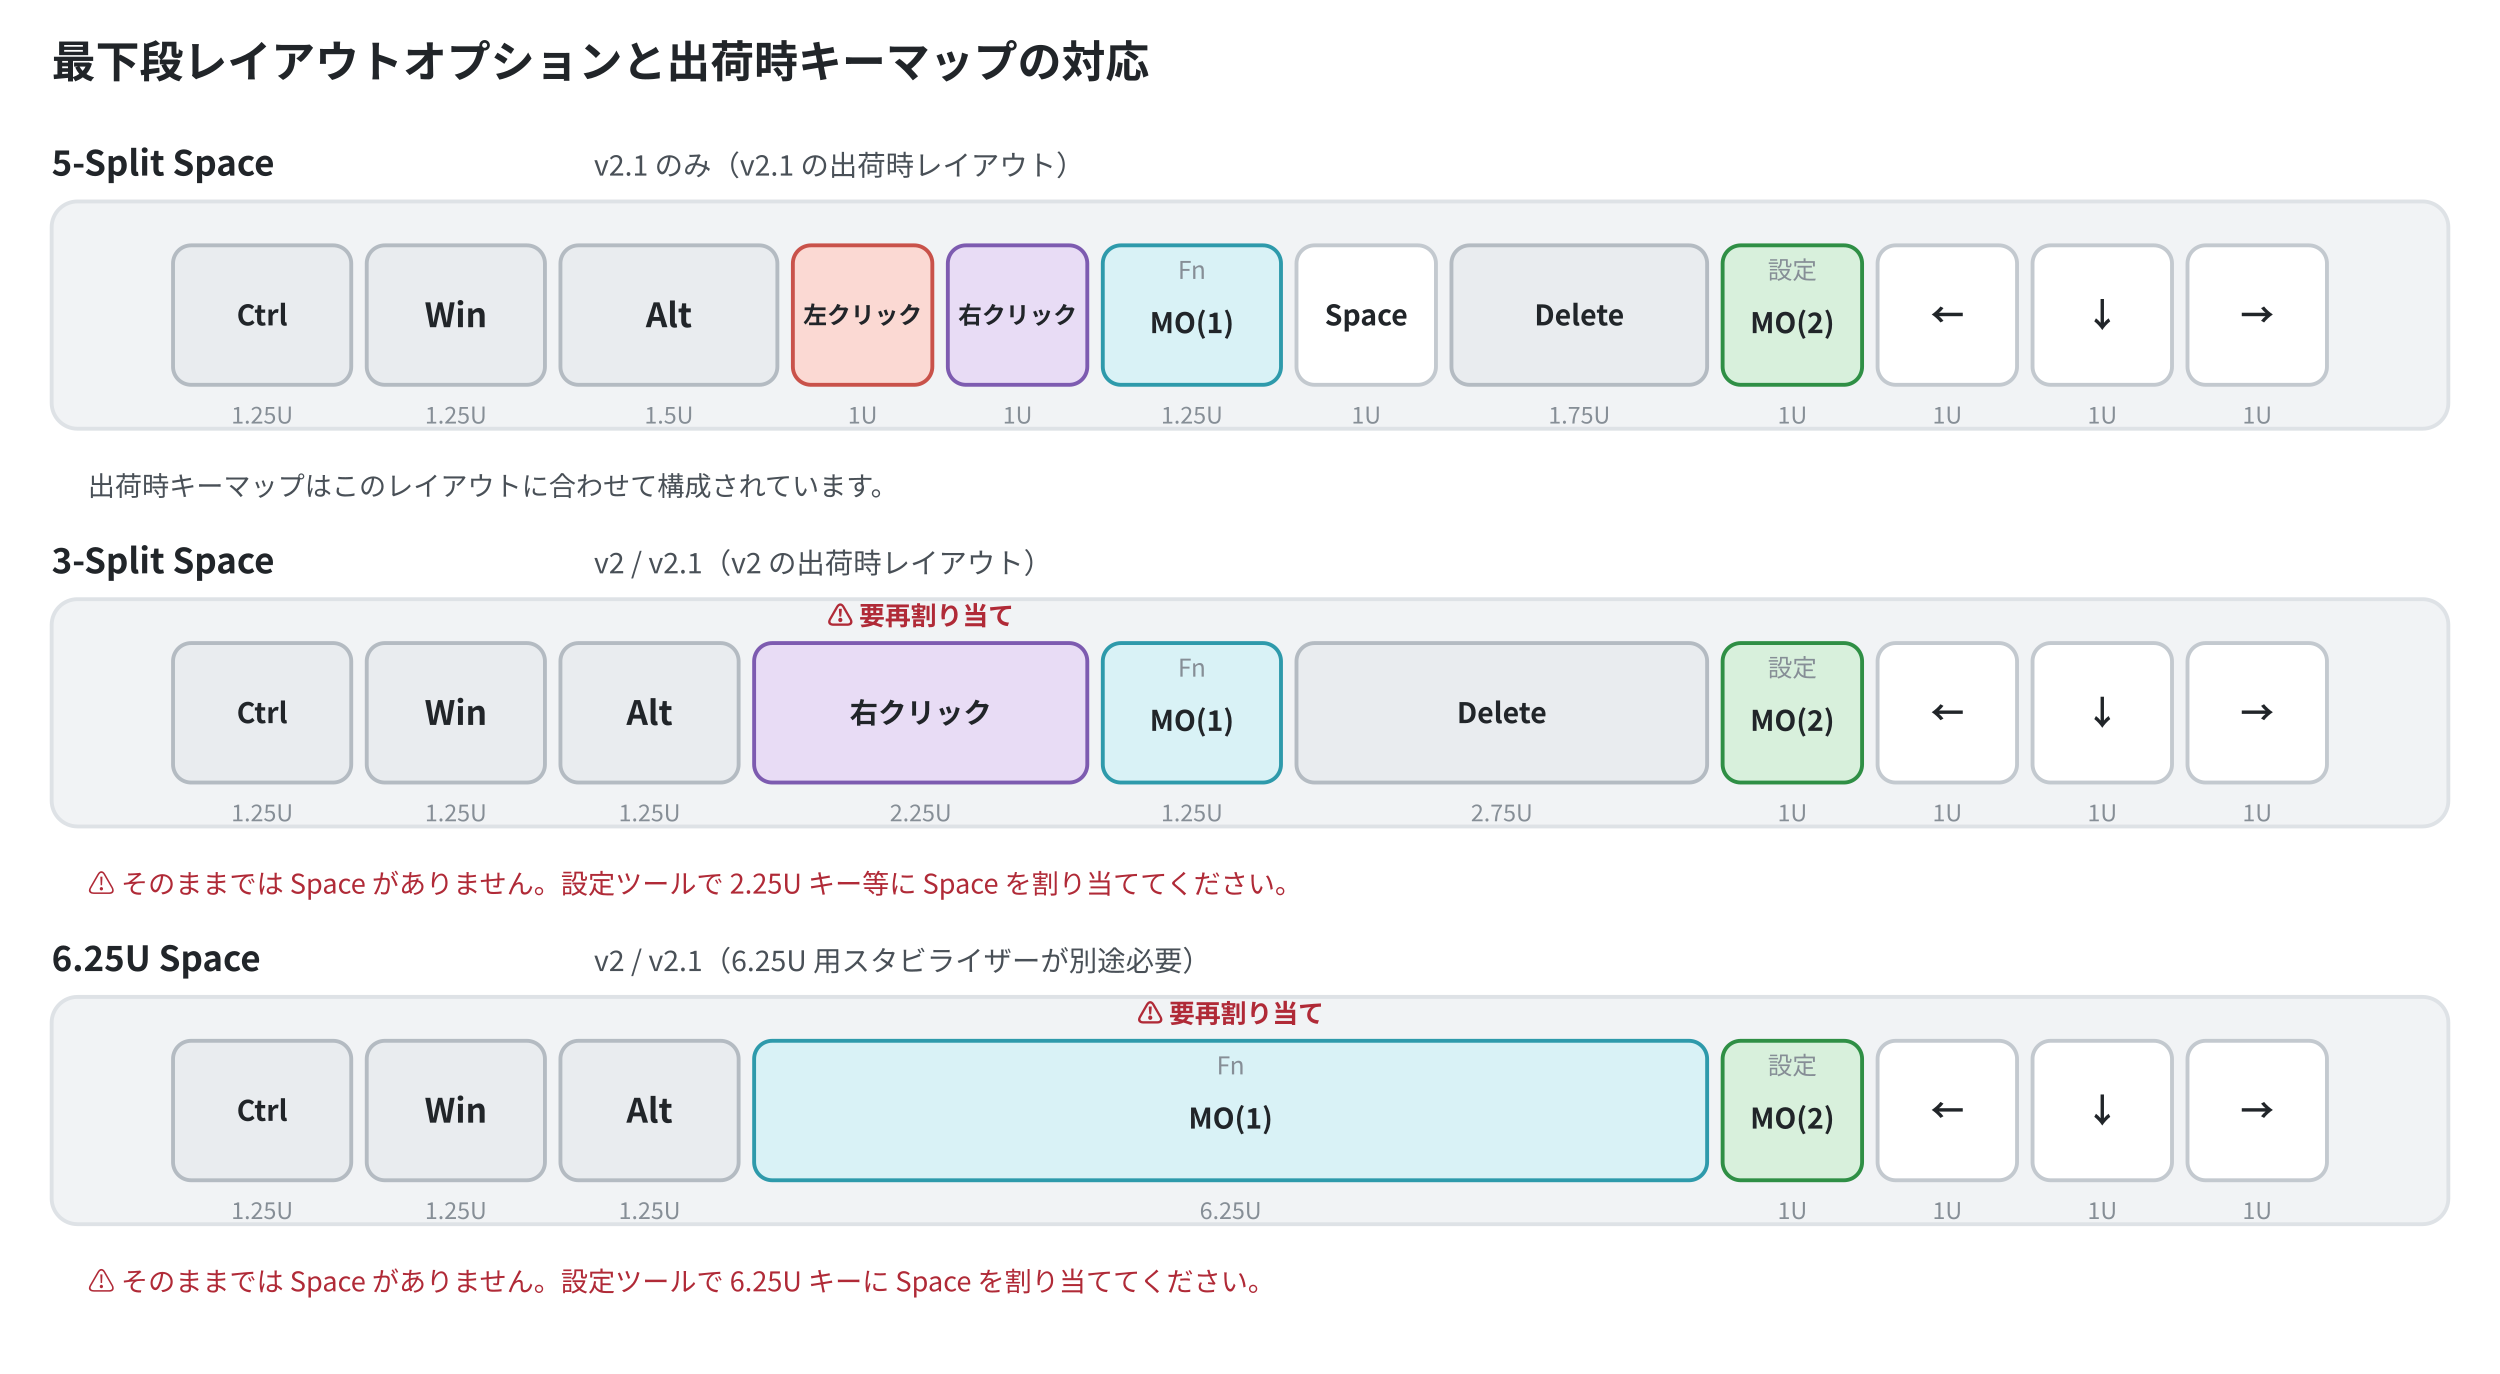
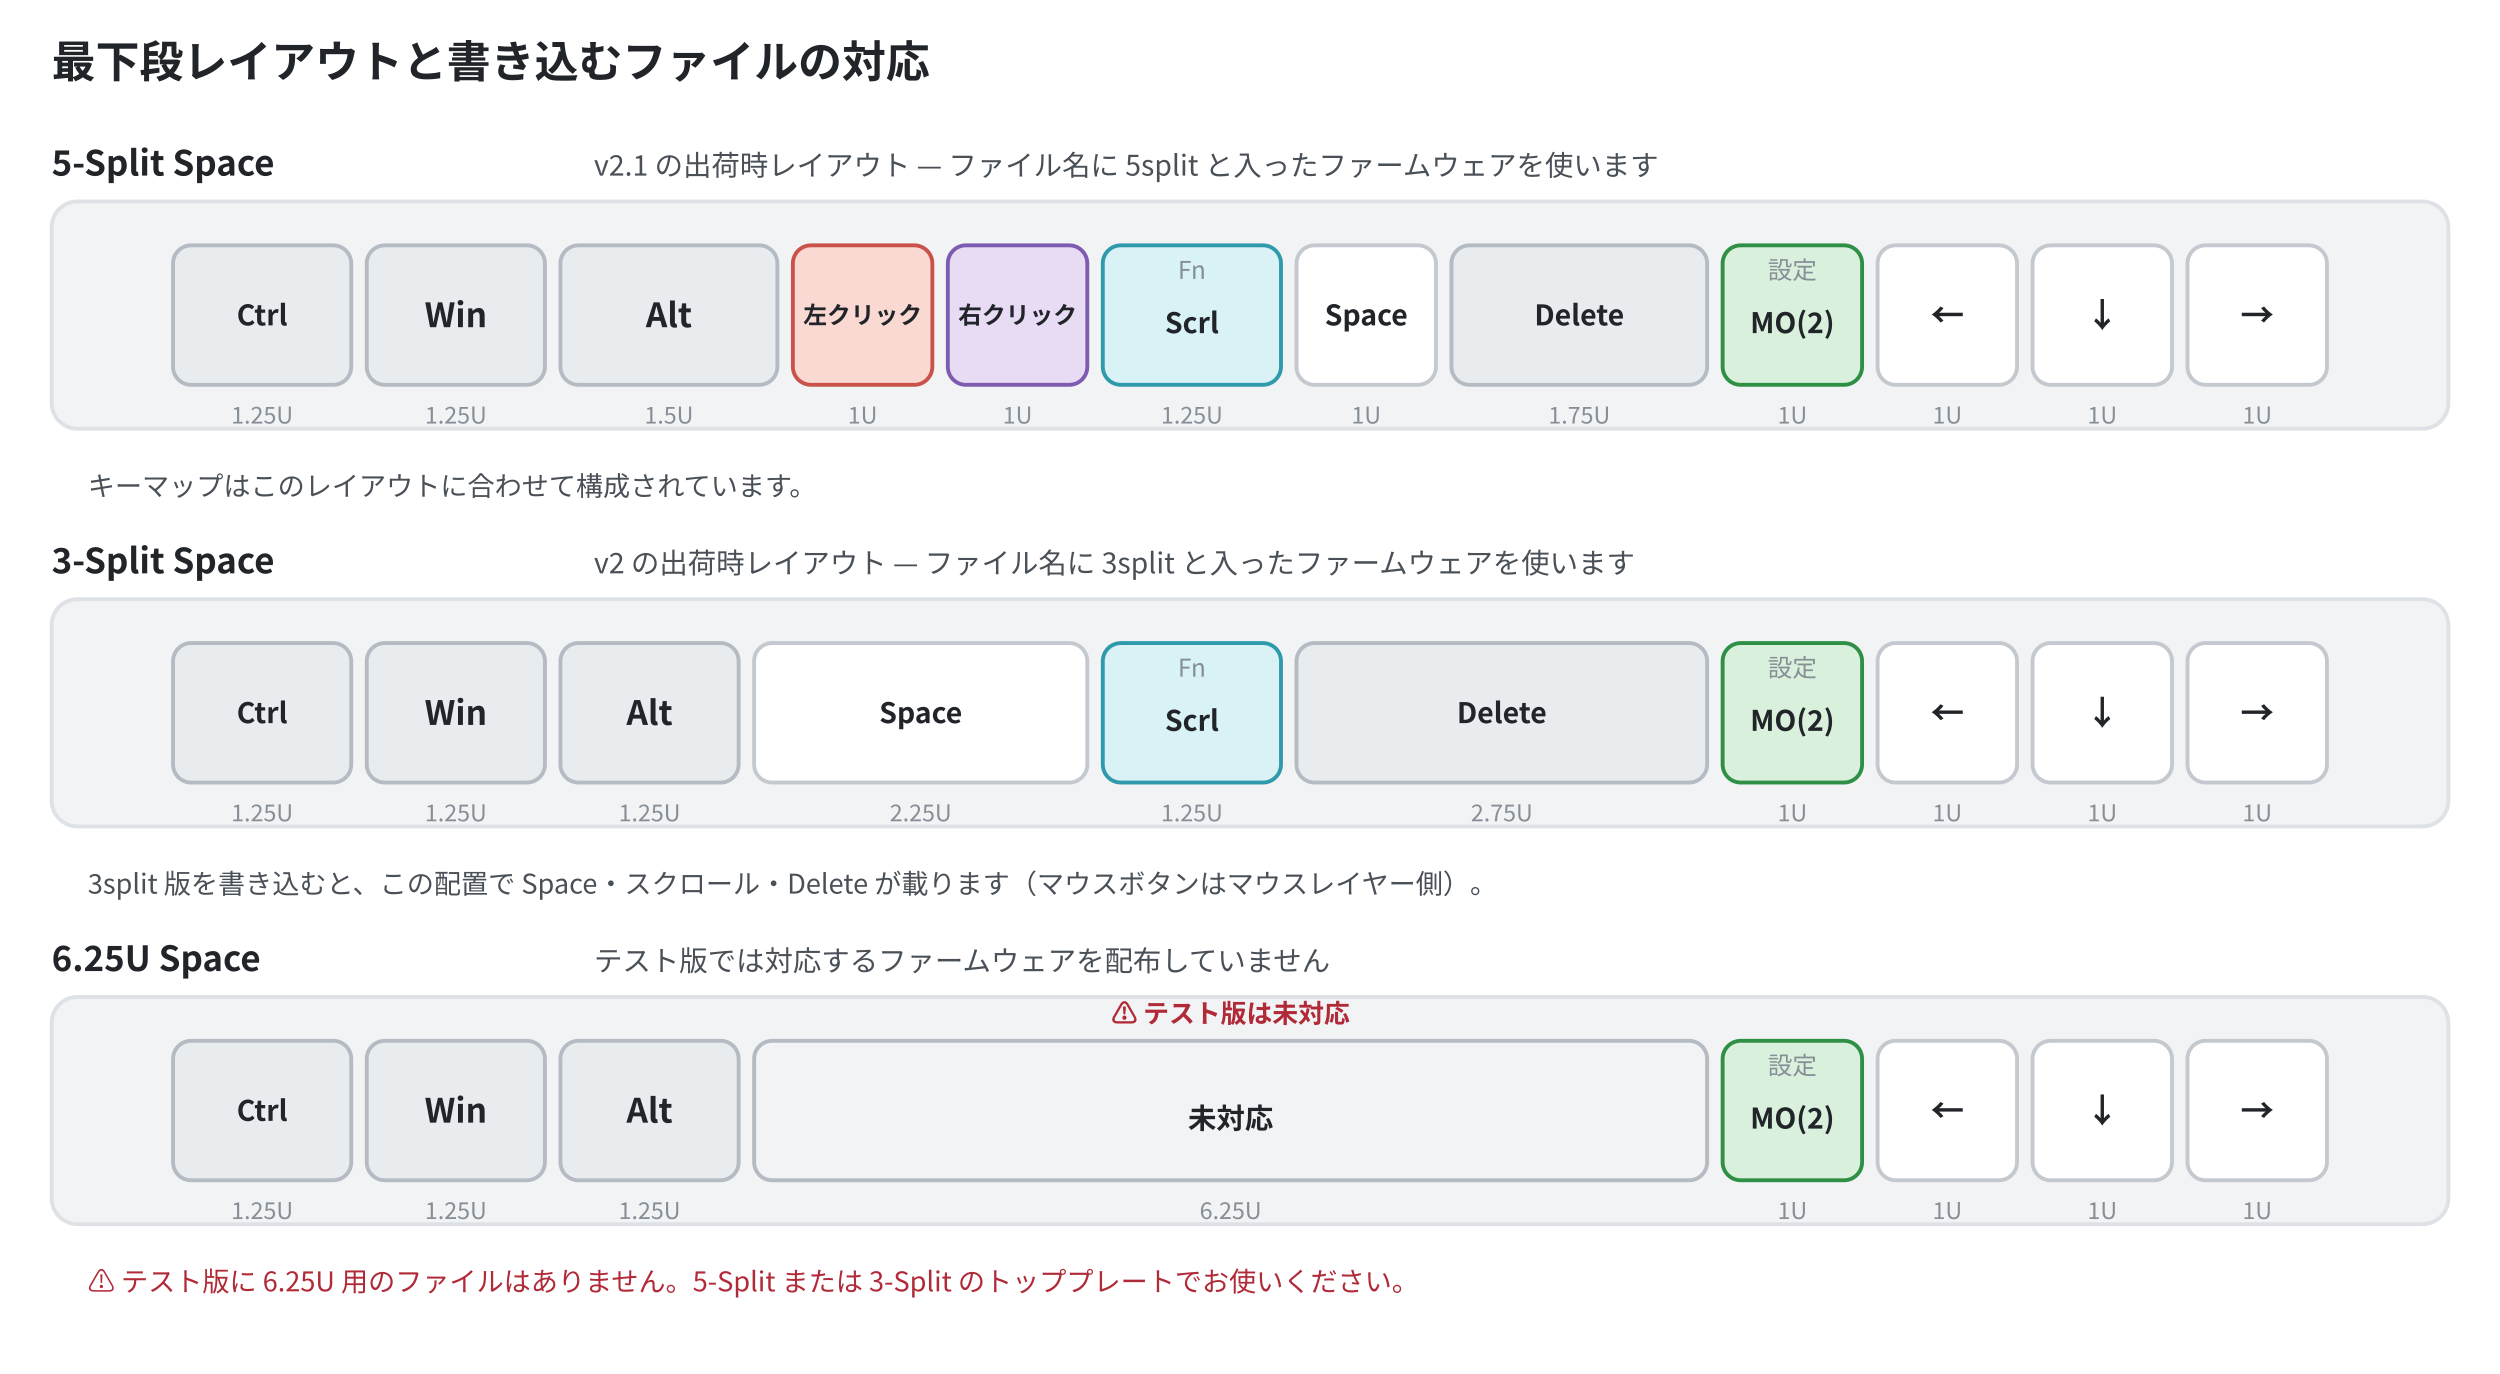
<svg xmlns="http://www.w3.org/2000/svg" width="968" height="532" viewBox="0 0 968 532" font-family="'Noto Sans CJK JP','Noto Sans JP','Hiragino Sans','Yu Gothic UI',sans-serif">
  <defs>
    <marker id="arr" markerWidth="7" markerHeight="7" refX="5" refY="3.5" orient="auto">
      <path d="M0,0 L7,3.5 L0,7 z" fill="#868e96" />
    </marker>
  </defs>
  <rect width="968" height="532" fill="#ffffff" />
-   <text x="20" y="30" font-size="17" font-weight="700" fill="#212529">最下段レイアウトオプションと出荷時キーマップの対応</text>
+   <text x="20" y="30" font-size="17" font-weight="700" fill="#212529">最下段レイアウトと書き込むファイルの対応</text>
  <text x="20" y="68" font-size="13.5" font-weight="700" fill="#212529">5-Split Space</text>
-   <text x="230" y="68" font-size="11" fill="#495057">v2.1 のみ（v2.1 の出荷時レイアウト）</text>
+   <text x="230" y="68" font-size="11" fill="#495057">v2.1 の出荷時レイアウト — ファイル名に 5split と入ったファームウェアを使います</text>
  <g transform="translate(34,92)">
    <rect x="-14" y="-14" width="928.0" height="88" rx="10" fill="#f1f3f5" stroke="#dee2e6" stroke-width="1.5" />
    <rect x="33.0" y="3.0" width="69.0" height="54.0" rx="7" fill="#e9ecef" stroke="#b4bbc2" stroke-width="1.5" />
    <text x="67.5" y="34.0" font-size="11.0" fill="#212529" font-weight="600" text-anchor="middle">Ctrl</text>
    <text x="67.5" y="72" font-size="9" fill="#868e96" text-anchor="middle">1.25U</text>
    <rect x="108.0" y="3.0" width="69.0" height="54.0" rx="7" fill="#e9ecef" stroke="#b4bbc2" stroke-width="1.5" />
    <text x="142.5" y="34.7" font-size="13.0" fill="#212529" font-weight="600" text-anchor="middle">Win</text>
    <text x="142.5" y="72" font-size="9" fill="#868e96" text-anchor="middle">1.25U</text>
    <rect x="183.0" y="3.0" width="84.0" height="54.0" rx="7" fill="#e9ecef" stroke="#b4bbc2" stroke-width="1.5" />
    <text x="225.0" y="34.7" font-size="13.0" fill="#212529" font-weight="600" text-anchor="middle">Alt</text>
    <text x="225.0" y="72" font-size="9" fill="#868e96" text-anchor="middle">1.5U</text>
    <rect x="273.0" y="3.0" width="54.0" height="54.0" rx="7" fill="#fbd9d3" stroke="#c9524a" stroke-width="1.5" />
    <text x="300.0" y="33.3" font-size="9.2" fill="#212529" font-weight="600" text-anchor="middle">左クリック</text>
    <text x="300.0" y="72" font-size="9" fill="#868e96" text-anchor="middle">1U</text>
    <rect x="333.0" y="3.0" width="54.0" height="54.0" rx="7" fill="#e8dcf5" stroke="#7d5bb0" stroke-width="1.5" />
    <text x="360.0" y="33.3" font-size="9.2" fill="#212529" font-weight="600" text-anchor="middle">右クリック</text>
    <text x="360.0" y="72" font-size="9" fill="#868e96" text-anchor="middle">1U</text>
    <rect x="393.0" y="3.0" width="69.0" height="54.0" rx="7" fill="#d9f2f6" stroke="#2e9aab" stroke-width="1.5" />
    <text x="427.5" y="16.0" font-size="9.5" fill="#868e96" text-anchor="middle">Fn</text>
-     <text x="427.5" y="37.0" font-size="11.0" fill="#212529" font-weight="600" text-anchor="middle">MO(1)</text>
+     <text x="427.5" y="37.0" font-size="11.0" fill="#212529" font-weight="600" text-anchor="middle">Scrl</text>
    <text x="427.5" y="72" font-size="9" fill="#868e96" text-anchor="middle">1.25U</text>
    <rect x="468.0" y="3.0" width="54.0" height="54.0" rx="7" fill="#ffffff" stroke="#c3c9cf" stroke-width="1.5" />
    <text x="495.0" y="34.0" font-size="11.0" fill="#212529" font-weight="600" text-anchor="middle">Space</text>
    <text x="495.0" y="72" font-size="9" fill="#868e96" text-anchor="middle">1U</text>
    <rect x="528.0" y="3.0" width="99.0" height="54.0" rx="7" fill="#e9ecef" stroke="#b4bbc2" stroke-width="1.5" />
    <text x="577.5" y="34.0" font-size="11.0" fill="#212529" font-weight="600" text-anchor="middle">Delete</text>
    <text x="577.5" y="72" font-size="9" fill="#868e96" text-anchor="middle">1.75U</text>
    <rect x="633.0" y="3.0" width="54.0" height="54.0" rx="7" fill="#d8f0dc" stroke="#2f8f45" stroke-width="1.5" />
    <text x="660.0" y="16.0" font-size="9.5" fill="#868e96" text-anchor="middle">設定</text>
    <text x="660.0" y="37.0" font-size="11.0" fill="#212529" font-weight="600" text-anchor="middle">MO(2)</text>
    <text x="660.0" y="72" font-size="9" fill="#868e96" text-anchor="middle">1U</text>
    <rect x="693.0" y="3.0" width="54.0" height="54.0" rx="7" fill="#ffffff" stroke="#c3c9cf" stroke-width="1.5" />
    <text x="720.0" y="34.7" font-size="13.0" fill="#212529" font-weight="600" text-anchor="middle">←</text>
    <text x="720.0" y="72" font-size="9" fill="#868e96" text-anchor="middle">1U</text>
    <rect x="753.0" y="3.0" width="54.0" height="54.0" rx="7" fill="#ffffff" stroke="#c3c9cf" stroke-width="1.5" />
    <text x="780.0" y="34.7" font-size="13.0" fill="#212529" font-weight="600" text-anchor="middle">↓</text>
    <text x="780.0" y="72" font-size="9" fill="#868e96" text-anchor="middle">1U</text>
    <rect x="813.0" y="3.0" width="54.0" height="54.0" rx="7" fill="#ffffff" stroke="#c3c9cf" stroke-width="1.5" />
    <text x="840.0" y="34.7" font-size="13.0" fill="#212529" font-weight="600" text-anchor="middle">→</text>
    <text x="840.0" y="72" font-size="9" fill="#868e96" text-anchor="middle">1U</text>
  </g>
-   <text x="34" y="192" font-size="10.5" fill="#495057">出荷時キーマップはこのレイアウトに合わせて構成されています。</text>
+   <text x="34" y="192" font-size="10.5" fill="#495057">キーマップはこのレイアウトに合わせて構成されています。</text>
  <text x="20" y="222" font-size="13.5" font-weight="700" fill="#212529">3-Split Space</text>
-   <text x="230" y="222" font-size="11" fill="#495057">v2 / v2.1（v2 の出荷時レイアウト）</text>
+   <text x="230" y="222" font-size="11" fill="#495057">v2 の出荷時レイアウト — ファイル名に 3split と入ったファームウェアを使います</text>
  <g transform="translate(34,246)">
    <rect x="-14" y="-14" width="928.0" height="88" rx="10" fill="#f1f3f5" stroke="#dee2e6" stroke-width="1.5" />
    <rect x="33.0" y="3.0" width="69.0" height="54.0" rx="7" fill="#e9ecef" stroke="#b4bbc2" stroke-width="1.5" />
    <text x="67.5" y="34.0" font-size="11.0" fill="#212529" font-weight="600" text-anchor="middle">Ctrl</text>
    <text x="67.5" y="72" font-size="9" fill="#868e96" text-anchor="middle">1.25U</text>
    <rect x="108.0" y="3.0" width="69.0" height="54.0" rx="7" fill="#e9ecef" stroke="#b4bbc2" stroke-width="1.5" />
    <text x="142.5" y="34.7" font-size="13.0" fill="#212529" font-weight="600" text-anchor="middle">Win</text>
    <text x="142.5" y="72" font-size="9" fill="#868e96" text-anchor="middle">1.25U</text>
    <rect x="183.0" y="3.0" width="69.0" height="54.0" rx="7" fill="#e9ecef" stroke="#b4bbc2" stroke-width="1.5" />
    <text x="217.5" y="34.7" font-size="13.0" fill="#212529" font-weight="600" text-anchor="middle">Alt</text>
    <text x="217.5" y="72" font-size="9" fill="#868e96" text-anchor="middle">1.25U</text>
-     <rect x="258.0" y="3.0" width="129.0" height="54.0" rx="7" fill="#e8dcf5" stroke="#7d5bb0" stroke-width="1.5" />
-     <text x="322.5" y="34.0" font-size="11.0" fill="#212529" font-weight="600" text-anchor="middle">右クリック</text>
+     <rect x="258.0" y="3.0" width="129.0" height="54.0" rx="7" fill="#ffffff" stroke="#c3c9cf" stroke-width="1.5" />
+     <text x="322.5" y="34.0" font-size="11.0" fill="#212529" font-weight="600" text-anchor="middle">Space</text>
    <text x="322.5" y="72" font-size="9" fill="#868e96" text-anchor="middle">2.25U</text>
-     <text x="322.5" y="-4" font-size="10" fill="#b02a37" text-anchor="middle" font-weight="700">⚠ 要再割り当て</text>
    <rect x="393.0" y="3.0" width="69.0" height="54.0" rx="7" fill="#d9f2f6" stroke="#2e9aab" stroke-width="1.5" />
    <text x="427.5" y="16.0" font-size="9.5" fill="#868e96" text-anchor="middle">Fn</text>
-     <text x="427.5" y="37.0" font-size="11.0" fill="#212529" font-weight="600" text-anchor="middle">MO(1)</text>
+     <text x="427.5" y="37.0" font-size="11.0" fill="#212529" font-weight="600" text-anchor="middle">Scrl</text>
    <text x="427.5" y="72" font-size="9" fill="#868e96" text-anchor="middle">1.25U</text>
    <rect x="468.0" y="3.0" width="159.0" height="54.0" rx="7" fill="#e9ecef" stroke="#b4bbc2" stroke-width="1.5" />
    <text x="547.5" y="34.0" font-size="11.0" fill="#212529" font-weight="600" text-anchor="middle">Delete</text>
    <text x="547.5" y="72" font-size="9" fill="#868e96" text-anchor="middle">2.75U</text>
    <rect x="633.0" y="3.0" width="54.0" height="54.0" rx="7" fill="#d8f0dc" stroke="#2f8f45" stroke-width="1.5" />
    <text x="660.0" y="16.0" font-size="9.5" fill="#868e96" text-anchor="middle">設定</text>
    <text x="660.0" y="37.0" font-size="11.0" fill="#212529" font-weight="600" text-anchor="middle">MO(2)</text>
    <text x="660.0" y="72" font-size="9" fill="#868e96" text-anchor="middle">1U</text>
    <rect x="693.0" y="3.0" width="54.0" height="54.0" rx="7" fill="#ffffff" stroke="#c3c9cf" stroke-width="1.5" />
    <text x="720.0" y="34.7" font-size="13.0" fill="#212529" font-weight="600" text-anchor="middle">←</text>
    <text x="720.0" y="72" font-size="9" fill="#868e96" text-anchor="middle">1U</text>
    <rect x="753.0" y="3.0" width="54.0" height="54.0" rx="7" fill="#ffffff" stroke="#c3c9cf" stroke-width="1.5" />
    <text x="780.0" y="34.7" font-size="13.0" fill="#212529" font-weight="600" text-anchor="middle">↓</text>
    <text x="780.0" y="72" font-size="9" fill="#868e96" text-anchor="middle">1U</text>
    <rect x="813.0" y="3.0" width="54.0" height="54.0" rx="7" fill="#ffffff" stroke="#c3c9cf" stroke-width="1.5" />
    <text x="840.0" y="34.7" font-size="13.0" fill="#212529" font-weight="600" text-anchor="middle">→</text>
    <text x="840.0" y="72" font-size="9" fill="#868e96" text-anchor="middle">1U</text>
  </g>
-   <text x="34" y="346" font-size="10.5" fill="#b02a37">⚠ そのままでは Space がありません。設定ツールで 2.25U キー等に Space を割り当ててください。</text>
+   <text x="34" y="346" font-size="10.5" fill="#495057">3split 版を書き込むと、この配置で Space・スクロール・Delete が載ります（マウスボタンはマウスレイヤー側）。</text>
  <text x="20" y="376" font-size="13.5" font-weight="700" fill="#212529">6.25U Space</text>
-   <text x="230" y="376" font-size="11" fill="#495057">v2 / v2.1（6.25U 用スタビライザーが別途必要）</text>
+   <text x="230" y="376" font-size="11" fill="#495057">テスト版では対応するファームウェアを配布していません</text>
  <g transform="translate(34,400)">
    <rect x="-14" y="-14" width="928.0" height="88" rx="10" fill="#f1f3f5" stroke="#dee2e6" stroke-width="1.5" />
    <rect x="33.0" y="3.0" width="69.0" height="54.0" rx="7" fill="#e9ecef" stroke="#b4bbc2" stroke-width="1.5" />
    <text x="67.5" y="34.0" font-size="11.0" fill="#212529" font-weight="600" text-anchor="middle">Ctrl</text>
    <text x="67.5" y="72" font-size="9" fill="#868e96" text-anchor="middle">1.25U</text>
    <rect x="108.0" y="3.0" width="69.0" height="54.0" rx="7" fill="#e9ecef" stroke="#b4bbc2" stroke-width="1.5" />
    <text x="142.5" y="34.7" font-size="13.0" fill="#212529" font-weight="600" text-anchor="middle">Win</text>
    <text x="142.5" y="72" font-size="9" fill="#868e96" text-anchor="middle">1.25U</text>
    <rect x="183.0" y="3.0" width="69.0" height="54.0" rx="7" fill="#e9ecef" stroke="#b4bbc2" stroke-width="1.5" />
    <text x="217.5" y="34.7" font-size="13.0" fill="#212529" font-weight="600" text-anchor="middle">Alt</text>
    <text x="217.5" y="72" font-size="9" fill="#868e96" text-anchor="middle">1.25U</text>
-     <rect x="258.0" y="3.0" width="369.0" height="54.0" rx="7" fill="#d9f2f6" stroke="#2e9aab" stroke-width="1.5" />
-     <text x="442.5" y="16.0" font-size="9.5" fill="#868e96" text-anchor="middle">Fn</text>
-     <text x="442.5" y="37.0" font-size="11.0" fill="#212529" font-weight="600" text-anchor="middle">MO(1)</text>
+     <rect x="258.0" y="3.0" width="369.0" height="54.0" rx="7" fill="#f1f3f5" stroke="#b4bbc2" stroke-width="1.5" />
+     <text x="442.5" y="37.0" font-size="11.0" fill="#212529" font-weight="600" text-anchor="middle">未対応</text>
    <text x="442.5" y="72" font-size="9" fill="#868e96" text-anchor="middle">6.25U</text>
-     <text x="442.5" y="-4" font-size="10" fill="#b02a37" text-anchor="middle" font-weight="700">⚠ 要再割り当て</text>
+     <text x="442.5" y="-4" font-size="10" fill="#b02a37" text-anchor="middle" font-weight="700">⚠ テスト版は未対応</text>
    <rect x="633.0" y="3.0" width="54.0" height="54.0" rx="7" fill="#d8f0dc" stroke="#2f8f45" stroke-width="1.5" />
    <text x="660.0" y="16.0" font-size="9.5" fill="#868e96" text-anchor="middle">設定</text>
    <text x="660.0" y="37.0" font-size="11.0" fill="#212529" font-weight="600" text-anchor="middle">MO(2)</text>
    <text x="660.0" y="72" font-size="9" fill="#868e96" text-anchor="middle">1U</text>
    <rect x="693.0" y="3.0" width="54.0" height="54.0" rx="7" fill="#ffffff" stroke="#c3c9cf" stroke-width="1.5" />
    <text x="720.0" y="34.7" font-size="13.0" fill="#212529" font-weight="600" text-anchor="middle">←</text>
    <text x="720.0" y="72" font-size="9" fill="#868e96" text-anchor="middle">1U</text>
    <rect x="753.0" y="3.0" width="54.0" height="54.0" rx="7" fill="#ffffff" stroke="#c3c9cf" stroke-width="1.5" />
    <text x="780.0" y="34.7" font-size="13.0" fill="#212529" font-weight="600" text-anchor="middle">↓</text>
    <text x="780.0" y="72" font-size="9" fill="#868e96" text-anchor="middle">1U</text>
    <rect x="813.0" y="3.0" width="54.0" height="54.0" rx="7" fill="#ffffff" stroke="#c3c9cf" stroke-width="1.5" />
    <text x="840.0" y="34.7" font-size="13.0" fill="#212529" font-weight="600" text-anchor="middle">→</text>
    <text x="840.0" y="72" font-size="9" fill="#868e96" text-anchor="middle">1U</text>
  </g>
-   <text x="34" y="500" font-size="10.5" fill="#b02a37">⚠ そのままでは Space がありません。設定ツールで 6.25U キーに Space を割り当ててください。</text>
+   <text x="34" y="500" font-size="10.5" fill="#b02a37">⚠ テスト版に 6.25U 用のファイルはありません。5-Split または 3-Split のトッププレートでお使いください。</text>
</svg>
